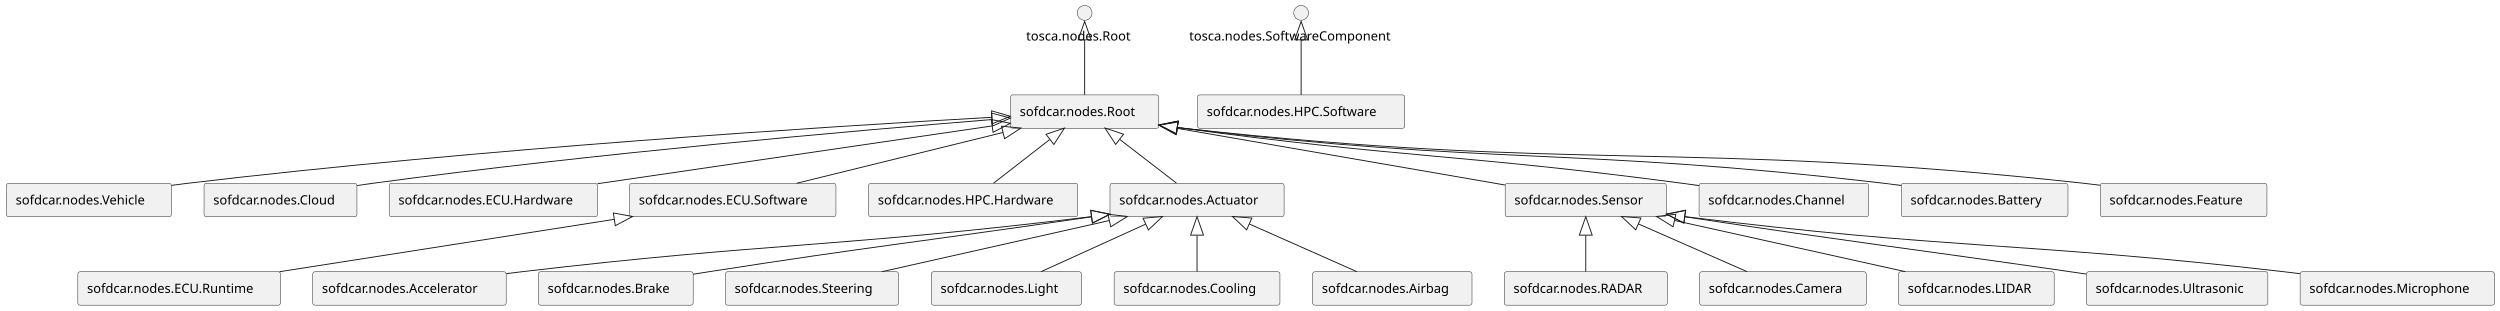
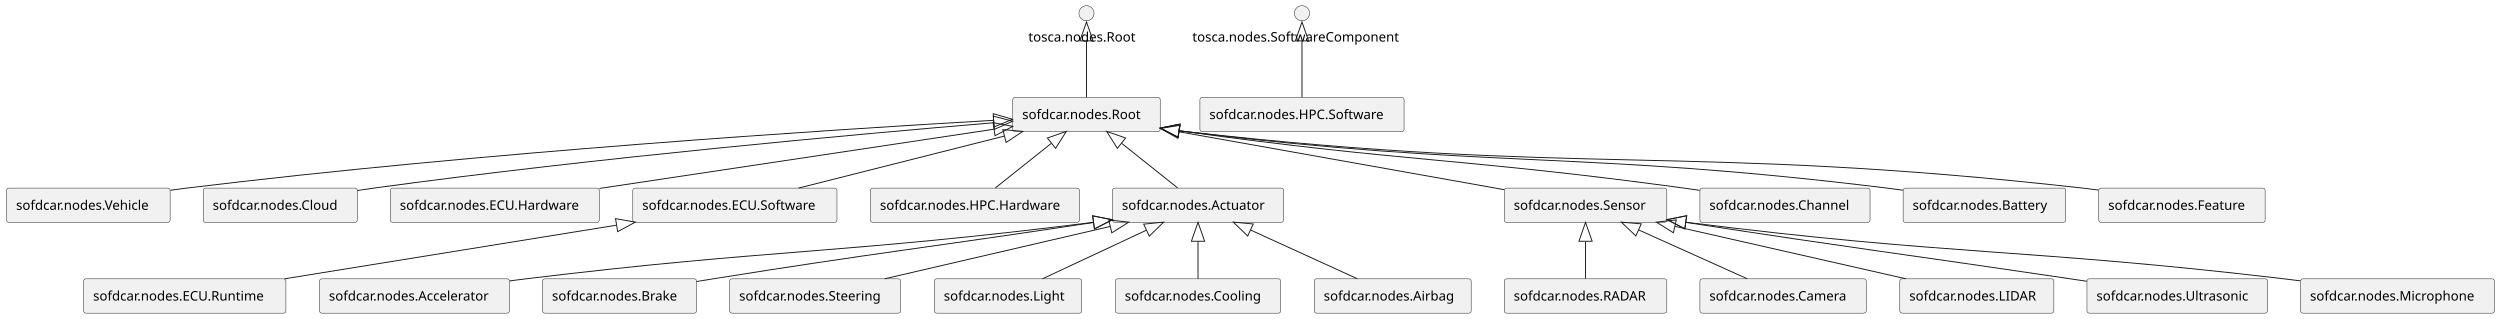
- <svg xmlns="http://www.w3.org/2000/svg" contentStyleType="text/css" height="337px" preserveAspectRatio="none" style="width:2714px;height:337px;background:#FFFFFF;" version="1.1" viewBox="0 0 2714 337" width="2714px" zoomAndPan="magnify">
+ <svg xmlns="http://www.w3.org/2000/svg" contentStyleType="text/css" height="337px" preserveAspectRatio="none" style="width:2645px;height:337px;background:#FFFFFF;" version="1.1" viewBox="0 0 2645 337" width="2645px" zoomAndPan="magnify">
  <defs />
  <g>
    <g id="elem_sofdcar.nodes.Root">
-       <rect fill="#F1F1F1" height="36.297" rx="2.5" ry="2.5" style="stroke:#181818;stroke-width:0.5;" width="161" x="1097" y="103" />
-       <text fill="#000000" font-family="sans-serif" font-size="14" lengthAdjust="spacing" textLength="141" x="1107" y="125.995">sofdcar.nodes.Root</text>
+       <rect fill="#F1F1F1" height="36.297" rx="2.5" ry="2.5" style="stroke:#181818;stroke-width:0.5;" width="156" x="1071.5" y="103" />
+       <text fill="#000000" font-family="sans-serif" font-size="14" lengthAdjust="spacing" textLength="136" x="1081.5" y="125.995">sofdcar.nodes.Root</text>
    </g>
    <g id="elem_sofdcar.nodes.Vehicle">
-       <rect fill="#F1F1F1" height="36.297" rx="2.5" ry="2.5" style="stroke:#181818;stroke-width:0.5;" width="179" x="7" y="199" />
-       <text fill="#000000" font-family="sans-serif" font-size="14" lengthAdjust="spacing" textLength="159" x="17" y="221.995">sofdcar.nodes.Vehicle</text>
+       <rect fill="#F1F1F1" height="36.297" rx="2.5" ry="2.5" style="stroke:#181818;stroke-width:0.5;" width="173" x="7" y="199" />
+       <text fill="#000000" font-family="sans-serif" font-size="14" lengthAdjust="spacing" textLength="153" x="17" y="221.995">sofdcar.nodes.Vehicle</text>
    </g>
    <g id="elem_sofdcar.nodes.Cloud">
-       <rect fill="#F1F1F1" height="36.297" rx="2.5" ry="2.5" style="stroke:#181818;stroke-width:0.5;" width="166" x="221.5" y="199" />
-       <text fill="#000000" font-family="sans-serif" font-size="14" lengthAdjust="spacing" textLength="146" x="231.5" y="221.995">sofdcar.nodes.Cloud</text>
+       <rect fill="#F1F1F1" height="36.297" rx="2.5" ry="2.5" style="stroke:#181818;stroke-width:0.5;" width="163" x="215" y="199" />
+       <text fill="#000000" font-family="sans-serif" font-size="14" lengthAdjust="spacing" textLength="143" x="225" y="221.995">sofdcar.nodes.Cloud</text>
    </g>
    <g id="elem_sofdcar.nodes.ECU.Hardware">
-       <rect fill="#F1F1F1" height="36.297" rx="2.5" ry="2.5" style="stroke:#181818;stroke-width:0.5;" width="226" x="422.5" y="199" />
-       <text fill="#000000" font-family="sans-serif" font-size="14" lengthAdjust="spacing" textLength="206" x="432.5" y="221.995">sofdcar.nodes.ECU.Hardware</text>
+       <rect fill="#F1F1F1" height="36.297" rx="2.5" ry="2.5" style="stroke:#181818;stroke-width:0.5;" width="221" x="413" y="199" />
+       <text fill="#000000" font-family="sans-serif" font-size="14" lengthAdjust="spacing" textLength="201" x="423" y="221.995">sofdcar.nodes.ECU.Hardware</text>
    </g>
    <g id="elem_sofdcar.nodes.ECU.Software">
-       <rect fill="#F1F1F1" height="36.297" rx="2.5" ry="2.5" style="stroke:#181818;stroke-width:0.5;" width="224" x="683.5" y="199" />
-       <text fill="#000000" font-family="sans-serif" font-size="14" lengthAdjust="spacing" textLength="204" x="693.5" y="221.995">sofdcar.nodes.ECU.Software</text>
+       <rect fill="#F1F1F1" height="36.297" rx="2.5" ry="2.5" style="stroke:#181818;stroke-width:0.5;" width="216" x="669.5" y="199" />
+       <text fill="#000000" font-family="sans-serif" font-size="14" lengthAdjust="spacing" textLength="196" x="679.5" y="221.995">sofdcar.nodes.ECU.Software</text>
    </g>
    <g id="elem_sofdcar.nodes.ECU.Runtime">
-       <rect fill="#F1F1F1" height="36.297" rx="2.5" ry="2.5" style="stroke:#181818;stroke-width:0.5;" width="220" x="84.5" y="295" />
-       <text fill="#000000" font-family="sans-serif" font-size="14" lengthAdjust="spacing" textLength="200" x="94.5" y="317.995">sofdcar.nodes.ECU.Runtime</text>
+       <rect fill="#F1F1F1" height="36.297" rx="2.5" ry="2.5" style="stroke:#181818;stroke-width:0.5;" width="214" x="88.5" y="295" />
+       <text fill="#000000" font-family="sans-serif" font-size="14" lengthAdjust="spacing" textLength="194" x="98.5" y="317.995">sofdcar.nodes.ECU.Runtime</text>
    </g>
    <g id="elem_sofdcar.nodes.HPC.Software">
-       <rect fill="#F1F1F1" height="36.297" rx="2.5" ry="2.5" style="stroke:#181818;stroke-width:0.5;" width="225" x="1300" y="103" />
-       <text fill="#000000" font-family="sans-serif" font-size="14" lengthAdjust="spacing" textLength="205" x="1310" y="125.995">sofdcar.nodes.HPC.Software</text>
+       <rect fill="#F1F1F1" height="36.297" rx="2.5" ry="2.5" style="stroke:#181818;stroke-width:0.5;" width="216" x="1269.5" y="103" />
+       <text fill="#000000" font-family="sans-serif" font-size="14" lengthAdjust="spacing" textLength="196" x="1279.5" y="125.995">sofdcar.nodes.HPC.Software</text>
    </g>
    <g id="elem_sofdcar.nodes.HPC.Hardware">
-       <rect fill="#F1F1F1" height="36.297" rx="2.5" ry="2.5" style="stroke:#181818;stroke-width:0.5;" width="227" x="943" y="199" />
-       <text fill="#000000" font-family="sans-serif" font-size="14" lengthAdjust="spacing" textLength="207" x="953" y="221.995">sofdcar.nodes.HPC.Hardware</text>
+       <rect fill="#F1F1F1" height="36.297" rx="2.5" ry="2.5" style="stroke:#181818;stroke-width:0.5;" width="221" x="921" y="199" />
+       <text fill="#000000" font-family="sans-serif" font-size="14" lengthAdjust="spacing" textLength="201" x="931" y="221.995">sofdcar.nodes.HPC.Hardware</text>
    </g>
    <g id="elem_sofdcar.nodes.Actuator">
-       <rect fill="#F1F1F1" height="36.297" rx="2.5" ry="2.5" style="stroke:#181818;stroke-width:0.5;" width="189" x="1205" y="199" />
-       <text fill="#000000" font-family="sans-serif" font-size="14" lengthAdjust="spacing" textLength="169" x="1215" y="221.995">sofdcar.nodes.Actuator</text>
+       <rect fill="#F1F1F1" height="36.297" rx="2.5" ry="2.5" style="stroke:#181818;stroke-width:0.5;" width="181" x="1177" y="199" />
+       <text fill="#000000" font-family="sans-serif" font-size="14" lengthAdjust="spacing" textLength="161" x="1187" y="221.995">sofdcar.nodes.Actuator</text>
    </g>
    <g id="elem_sofdcar.nodes.Accelerator">
-       <rect fill="#F1F1F1" height="36.297" rx="2.5" ry="2.5" style="stroke:#181818;stroke-width:0.5;" width="210" x="339.5" y="295" />
-       <text fill="#000000" font-family="sans-serif" font-size="14" lengthAdjust="spacing" textLength="190" x="349.5" y="317.995">sofdcar.nodes.Accelerator</text>
+       <rect fill="#F1F1F1" height="36.297" rx="2.5" ry="2.5" style="stroke:#181818;stroke-width:0.5;" width="201" x="338" y="295" />
+       <text fill="#000000" font-family="sans-serif" font-size="14" lengthAdjust="spacing" textLength="181" x="348" y="317.995">sofdcar.nodes.Accelerator</text>
    </g>
    <g id="elem_sofdcar.nodes.Brake">
-       <rect fill="#F1F1F1" height="36.297" rx="2.5" ry="2.5" style="stroke:#181818;stroke-width:0.5;" width="168" x="584.5" y="295" />
-       <text fill="#000000" font-family="sans-serif" font-size="14" lengthAdjust="spacing" textLength="148" x="594.5" y="317.995">sofdcar.nodes.Brake</text>
+       <rect fill="#F1F1F1" height="36.297" rx="2.5" ry="2.5" style="stroke:#181818;stroke-width:0.5;" width="163" x="574" y="295" />
+       <text fill="#000000" font-family="sans-serif" font-size="14" lengthAdjust="spacing" textLength="143" x="584" y="317.995">sofdcar.nodes.Brake</text>
    </g>
    <g id="elem_sofdcar.nodes.Steering">
-       <rect fill="#F1F1F1" height="36.297" rx="2.5" ry="2.5" style="stroke:#181818;stroke-width:0.5;" width="188" x="787.5" y="295" />
-       <text fill="#000000" font-family="sans-serif" font-size="14" lengthAdjust="spacing" textLength="168" x="797.5" y="317.995">sofdcar.nodes.Steering</text>
+       <rect fill="#F1F1F1" height="36.297" rx="2.5" ry="2.5" style="stroke:#181818;stroke-width:0.5;" width="181" x="772" y="295" />
+       <text fill="#000000" font-family="sans-serif" font-size="14" lengthAdjust="spacing" textLength="161" x="782" y="317.995">sofdcar.nodes.Steering</text>
    </g>
    <g id="elem_sofdcar.nodes.Light">
-       <rect fill="#F1F1F1" height="36.297" rx="2.5" ry="2.5" style="stroke:#181818;stroke-width:0.5;" width="163" x="1011" y="295" />
-       <text fill="#000000" font-family="sans-serif" font-size="14" lengthAdjust="spacing" textLength="143" x="1021" y="317.995">sofdcar.nodes.Light</text>
+       <rect fill="#F1F1F1" height="36.297" rx="2.5" ry="2.5" style="stroke:#181818;stroke-width:0.5;" width="156" x="988.5" y="295" />
+       <text fill="#000000" font-family="sans-serif" font-size="14" lengthAdjust="spacing" textLength="136" x="998.5" y="317.995">sofdcar.nodes.Light</text>
    </g>
    <g id="elem_sofdcar.nodes.Cooling">
-       <rect fill="#F1F1F1" height="36.297" rx="2.5" ry="2.5" style="stroke:#181818;stroke-width:0.5;" width="180" x="1209.5" y="295" />
-       <text fill="#000000" font-family="sans-serif" font-size="14" lengthAdjust="spacing" textLength="160" x="1219.5" y="317.995">sofdcar.nodes.Cooling</text>
+       <rect fill="#F1F1F1" height="36.297" rx="2.5" ry="2.5" style="stroke:#181818;stroke-width:0.5;" width="175" x="1180" y="295" />
+       <text fill="#000000" font-family="sans-serif" font-size="14" lengthAdjust="spacing" textLength="155" x="1190" y="317.995">sofdcar.nodes.Cooling</text>
    </g>
    <g id="elem_sofdcar.nodes.Airbag">
-       <rect fill="#F1F1F1" height="36.297" rx="2.5" ry="2.5" style="stroke:#181818;stroke-width:0.5;" width="173" x="1425" y="295" />
-       <text fill="#000000" font-family="sans-serif" font-size="14" lengthAdjust="spacing" textLength="153" x="1435" y="317.995">sofdcar.nodes.Airbag</text>
+       <rect fill="#F1F1F1" height="36.297" rx="2.5" ry="2.5" style="stroke:#181818;stroke-width:0.5;" width="166" x="1390.5" y="295" />
+       <text fill="#000000" font-family="sans-serif" font-size="14" lengthAdjust="spacing" textLength="146" x="1400.5" y="317.995">sofdcar.nodes.Airbag</text>
    </g>
    <g id="elem_sofdcar.nodes.Sensor">
-       <rect fill="#F1F1F1" height="36.297" rx="2.5" ry="2.5" style="stroke:#181818;stroke-width:0.5;" width="175" x="1634" y="199" />
-       <text fill="#000000" font-family="sans-serif" font-size="14" lengthAdjust="spacing" textLength="155" x="1644" y="221.995">sofdcar.nodes.Sensor</text>
+       <rect fill="#F1F1F1" height="36.297" rx="2.5" ry="2.5" style="stroke:#181818;stroke-width:0.5;" width="172" x="1591.5" y="199" />
+       <text fill="#000000" font-family="sans-serif" font-size="14" lengthAdjust="spacing" textLength="152" x="1601.5" y="221.995">sofdcar.nodes.Sensor</text>
    </g>
    <g id="elem_sofdcar.nodes.RADAR">
-       <rect fill="#F1F1F1" height="36.297" rx="2.5" ry="2.5" style="stroke:#181818;stroke-width:0.5;" width="177" x="1633" y="295" />
-       <text fill="#000000" font-family="sans-serif" font-size="14" lengthAdjust="spacing" textLength="157" x="1643" y="317.995">sofdcar.nodes.RADAR</text>
+       <rect fill="#F1F1F1" height="36.297" rx="2.5" ry="2.5" style="stroke:#181818;stroke-width:0.5;" width="172" x="1591.5" y="295" />
+       <text fill="#000000" font-family="sans-serif" font-size="14" lengthAdjust="spacing" textLength="152" x="1601.5" y="317.995">sofdcar.nodes.RADAR</text>
    </g>
    <g id="elem_sofdcar.nodes.Camera">
-       <rect fill="#F1F1F1" height="36.297" rx="2.5" ry="2.5" style="stroke:#181818;stroke-width:0.5;" width="181" x="1845" y="295" />
-       <text fill="#000000" font-family="sans-serif" font-size="14" lengthAdjust="spacing" textLength="161" x="1855" y="317.995">sofdcar.nodes.Camera</text>
+       <rect fill="#F1F1F1" height="36.297" rx="2.5" ry="2.5" style="stroke:#181818;stroke-width:0.5;" width="176" x="1798.5" y="295" />
+       <text fill="#000000" font-family="sans-serif" font-size="14" lengthAdjust="spacing" textLength="156" x="1808.5" y="317.995">sofdcar.nodes.Camera</text>
    </g>
    <g id="elem_sofdcar.nodes.LIDAR">
-       <rect fill="#F1F1F1" height="36.297" rx="2.5" ry="2.5" style="stroke:#181818;stroke-width:0.5;" width="169" x="2061" y="295" />
-       <text fill="#000000" font-family="sans-serif" font-size="14" lengthAdjust="spacing" textLength="149" x="2071" y="317.995">sofdcar.nodes.LIDAR</text>
+       <rect fill="#F1F1F1" height="36.297" rx="2.5" ry="2.5" style="stroke:#181818;stroke-width:0.5;" width="163" x="2010" y="295" />
+       <text fill="#000000" font-family="sans-serif" font-size="14" lengthAdjust="spacing" textLength="143" x="2020" y="317.995">sofdcar.nodes.LIDAR</text>
    </g>
    <g id="elem_sofdcar.nodes.Ultrasonic">
-       <rect fill="#F1F1F1" height="36.297" rx="2.5" ry="2.5" style="stroke:#181818;stroke-width:0.5;" width="197" x="2265" y="295" />
-       <text fill="#000000" font-family="sans-serif" font-size="14" lengthAdjust="spacing" textLength="177" x="2275" y="317.995">sofdcar.nodes.Ultrasonic</text>
+       <rect fill="#F1F1F1" height="36.297" rx="2.5" ry="2.5" style="stroke:#181818;stroke-width:0.5;" width="191" x="2208" y="295" />
+       <text fill="#000000" font-family="sans-serif" font-size="14" lengthAdjust="spacing" textLength="171" x="2218" y="317.995">sofdcar.nodes.Ultrasonic</text>
    </g>
    <g id="elem_sofdcar.nodes.Microphone">
-       <rect fill="#F1F1F1" height="36.297" rx="2.5" ry="2.5" style="stroke:#181818;stroke-width:0.5;" width="211" x="2497" y="295" />
-       <text fill="#000000" font-family="sans-serif" font-size="14" lengthAdjust="spacing" textLength="191" x="2507" y="317.995">sofdcar.nodes.Microphone</text>
+       <rect fill="#F1F1F1" height="36.297" rx="2.5" ry="2.5" style="stroke:#181818;stroke-width:0.5;" width="205" x="2434" y="295" />
+       <text fill="#000000" font-family="sans-serif" font-size="14" lengthAdjust="spacing" textLength="185" x="2444" y="317.995">sofdcar.nodes.Microphone</text>
    </g>
    <g id="elem_sofdcar.nodes.Channel">
-       <rect fill="#F1F1F1" height="36.297" rx="2.5" ry="2.5" style="stroke:#181818;stroke-width:0.5;" width="184" x="1844.5" y="199" />
-       <text fill="#000000" font-family="sans-serif" font-size="14" lengthAdjust="spacing" textLength="164" x="1854.5" y="221.995">sofdcar.nodes.Channel</text>
+       <rect fill="#F1F1F1" height="36.297" rx="2.5" ry="2.5" style="stroke:#181818;stroke-width:0.5;" width="180" x="1798.5" y="199" />
+       <text fill="#000000" font-family="sans-serif" font-size="14" lengthAdjust="spacing" textLength="160" x="1808.5" y="221.995">sofdcar.nodes.Channel</text>
    </g>
    <g id="elem_sofdcar.nodes.Battery">
-       <rect fill="#F1F1F1" height="36.297" rx="2.5" ry="2.5" style="stroke:#181818;stroke-width:0.5;" width="181" x="2064" y="199" />
-       <text fill="#000000" font-family="sans-serif" font-size="14" lengthAdjust="spacing" textLength="161" x="2074" y="221.995">sofdcar.nodes.Battery</text>
+       <rect fill="#F1F1F1" height="36.297" rx="2.5" ry="2.5" style="stroke:#181818;stroke-width:0.5;" width="172" x="2013.5" y="199" />
+       <text fill="#000000" font-family="sans-serif" font-size="14" lengthAdjust="spacing" textLength="152" x="2023.5" y="221.995">sofdcar.nodes.Battery</text>
    </g>
    <g id="elem_sofdcar.nodes.Feature">
-       <rect fill="#F1F1F1" height="36.297" rx="2.5" ry="2.5" style="stroke:#181818;stroke-width:0.5;" width="181" x="2280" y="199" />
-       <text fill="#000000" font-family="sans-serif" font-size="14" lengthAdjust="spacing" textLength="161" x="2290" y="221.995">sofdcar.nodes.Feature</text>
+       <rect fill="#F1F1F1" height="36.297" rx="2.5" ry="2.5" style="stroke:#181818;stroke-width:0.5;" width="176" x="2220.5" y="199" />
+       <text fill="#000000" font-family="sans-serif" font-size="14" lengthAdjust="spacing" textLength="156" x="2230.5" y="221.995">sofdcar.nodes.Feature</text>
    </g>
    <g id="elem_tosca.nodes.Root">
-       <ellipse cx="1177.5" cy="14" fill="#F1F1F1" rx="8" ry="8" style="stroke:#181818;stroke-width:0.5;" />
-       <text fill="#000000" font-family="sans-serif" font-size="14" lengthAdjust="spacing" textLength="127" x="1114" y="43.995">tosca.nodes.Root</text>
+       <ellipse cx="1149.5" cy="14" fill="#F1F1F1" rx="8" ry="8" style="stroke:#181818;stroke-width:0.5;" />
+       <text fill="#000000" font-family="sans-serif" font-size="14" lengthAdjust="spacing" textLength="123" x="1088" y="43.995">tosca.nodes.Root</text>
    </g>
    <g id="elem_tosca.nodes.SoftwareComponent">
-       <ellipse cx="1412.5" cy="14" fill="#F1F1F1" rx="8" ry="8" style="stroke:#181818;stroke-width:0.5;" />
-       <text fill="#000000" font-family="sans-serif" font-size="14" lengthAdjust="spacing" textLength="243" x="1291" y="43.995">tosca.nodes.SoftwareComponent</text>
+       <ellipse cx="1377.5" cy="14" fill="#F1F1F1" rx="8" ry="8" style="stroke:#181818;stroke-width:0.5;" />
+       <text fill="#000000" font-family="sans-serif" font-size="14" lengthAdjust="spacing" textLength="232" x="1261.5" y="43.995">tosca.nodes.SoftwareComponent</text>
    </g>
    <g id="link_tosca.nodes.Root_sofdcar.nodes.Root">
-       <path d="M1177.5,43.423 C1177.5,62.445 1177.5,86.849 1177.5,102.933 " fill="none" id="tosca.nodes.Root-backto-sofdcar.nodes.Root" style="stroke:#181818;stroke-width:1.0;" />
-       <polygon fill="none" points="1170.5,43.239,1177.5,23.239,1184.5,43.239,1170.5,43.239" style="stroke:#181818;stroke-width:1.0;" />
+       <path d="M1149.5,43.42 C1149.5,62.44 1149.5,86.85 1149.5,102.93 " fill="none" id="tosca.nodes.Root-backto-sofdcar.nodes.Root" style="stroke:#181818;stroke-width:1.0;" />
+       <polygon fill="none" points="1142.5,43.24,1149.5,23.24,1156.5,43.24,1142.5,43.24" style="stroke:#181818;stroke-width:1.0;" />
    </g>
    <g id="link_sofdcar.nodes.Root_sofdcar.nodes.Vehicle">
-       <path d="M1076.72,127.346 C899.643,137.325 521.273,161.255 203.5,199 C197.803,199.677 191.945,200.433 186.045,201.242 " fill="none" id="sofdcar.nodes.Root-backto-sofdcar.nodes.Vehicle" style="stroke:#181818;stroke-width:1.0;" />
-       <polygon fill="none" points="1076.44,120.351,1096.8,126.226,1077.22,134.33,1076.44,120.351" style="stroke:#181818;stroke-width:1.0;" />
+       <path d="M1051.12,127.31 C878.07,137.24 508.1,161.12 197.5,199 C191.87,199.69 186.08,200.46 180.25,201.28 " fill="none" id="sofdcar.nodes.Root-backto-sofdcar.nodes.Vehicle" style="stroke:#181818;stroke-width:1.0;" />
+       <polygon fill="none" points="1050.86,120.32,1071.23,126.17,1051.66,134.29,1050.86,120.32" style="stroke:#181818;stroke-width:1.0;" />
    </g>
    <g id="link_sofdcar.nodes.Root_sofdcar.nodes.Cloud">
-       <path d="M1076.51,129.819 C928.651,141.774 644.725,166.656 404.5,199 C399.002,199.74 393.344,200.556 387.647,201.417 " fill="none" id="sofdcar.nodes.Root-backto-sofdcar.nodes.Cloud" style="stroke:#181818;stroke-width:1.0;" />
-       <polygon fill="none" points="1076.39,122.806,1096.88,128.184,1077.51,136.761,1076.39,122.806" style="stroke:#181818;stroke-width:1.0;" />
+       <path d="M1051.12,129.89 C906.93,141.94 629.88,166.95 395.5,199 C389.8,199.78 383.92,200.64 378.01,201.55 " fill="none" id="sofdcar.nodes.Root-backto-sofdcar.nodes.Cloud" style="stroke:#181818;stroke-width:1.0;" />
+       <polygon fill="none" points="1050.9,122.88,1071.41,128.2,1052.06,136.83,1050.9,122.88" style="stroke:#181818;stroke-width:1.0;" />
    </g>
    <g id="link_sofdcar.nodes.Root_sofdcar.nodes.ECU.Hardware">
-       <path d="M1076.75,136.752 C960.554,153.765 770.017,181.663 648.776,199.414 " fill="none" id="sofdcar.nodes.Root-backto-sofdcar.nodes.ECU.Hardware" style="stroke:#181818;stroke-width:1.0;" />
-       <polygon fill="none" points="1076.04,129.781,1096.84,133.81,1078.07,143.634,1076.04,129.781" style="stroke:#181818;stroke-width:1.0;" />
+       <path d="M1051.57,136.71 C938.38,153.7 752.54,181.61 634.2,199.38 " fill="none" id="sofdcar.nodes.Root-backto-sofdcar.nodes.ECU.Hardware" style="stroke:#181818;stroke-width:1.0;" />
+       <polygon fill="none" points="1050.66,129.76,1071.48,133.72,1052.74,143.61,1050.66,129.76" style="stroke:#181818;stroke-width:1.0;" />
    </g>
    <g id="link_sofdcar.nodes.Root_sofdcar.nodes.ECU.Software">
-       <path d="M1088.89,143.804 C1020.65,160.596 927.664,183.478 864.807,198.945 " fill="none" id="sofdcar.nodes.Root-backto-sofdcar.nodes.ECU.Software" style="stroke:#181818;stroke-width:1.0;" />
-       <polygon fill="none" points="1087.23,137.004,1108.32,139.023,1090.57,150.599,1087.23,137.004" style="stroke:#181818;stroke-width:1.0;" />
+       <path d="M1062.35,144.02 C995.98,160.79 905.94,183.54 844.99,198.95 " fill="none" id="sofdcar.nodes.Root-backto-sofdcar.nodes.ECU.Software" style="stroke:#181818;stroke-width:1.0;" />
+       <polygon fill="none" points="1061.03,137.14,1082.13,139.02,1064.46,150.71,1061.03,137.14" style="stroke:#181818;stroke-width:1.0;" />
    </g>
    <g id="link_sofdcar.nodes.ECU.Software_sofdcar.nodes.ECU.Runtime">
-       <path d="M666.657,238.152 C558.415,255.082 405.465,279.004 303.287,294.985 " fill="none" id="sofdcar.nodes.ECU.Software-backto-sofdcar.nodes.ECU.Runtime" style="stroke:#181818;stroke-width:1.0;" />
-       <polygon fill="none" points="665.822,231.197,686.663,235.023,667.985,245.029,665.822,231.197" style="stroke:#181818;stroke-width:1.0;" />
+       <path d="M652.09,238.25 C547.4,255.16 399.84,279 301.09,294.95 " fill="none" id="sofdcar.nodes.ECU.Software-backto-sofdcar.nodes.ECU.Runtime" style="stroke:#181818;stroke-width:1.0;" />
+       <polygon fill="none" points="651.24,231.3,672.1,235.02,653.48,245.12,651.24,231.3" style="stroke:#181818;stroke-width:1.0;" />
    </g>
    <g id="link_tosca.nodes.SoftwareComponent_sofdcar.nodes.HPC.Software">
-       <path d="M1412.5,43.423 C1412.5,62.445 1412.5,86.849 1412.5,102.933 " fill="none" id="tosca.nodes.SoftwareComponent-backto-sofdcar.nodes.HPC.Software" style="stroke:#181818;stroke-width:1.0;" />
-       <polygon fill="none" points="1405.5,43.239,1412.5,23.239,1419.5,43.239,1405.5,43.239" style="stroke:#181818;stroke-width:1.0;" />
+       <path d="M1377.5,43.42 C1377.5,62.44 1377.5,86.85 1377.5,102.93 " fill="none" id="tosca.nodes.SoftwareComponent-backto-sofdcar.nodes.HPC.Software" style="stroke:#181818;stroke-width:1.0;" />
+       <polygon fill="none" points="1370.5,43.24,1377.5,23.24,1384.5,43.24,1370.5,43.24" style="stroke:#181818;stroke-width:1.0;" />
    </g>
    <g id="link_sofdcar.nodes.Root_sofdcar.nodes.HPC.Hardware">
-       <path d="M1139.58,151.46 C1119.55,167.02 1095.67,185.574 1078.66,198.786 " fill="none" id="sofdcar.nodes.Root-backto-sofdcar.nodes.HPC.Hardware" style="stroke:#181818;stroke-width:1.0;" />
-       <polygon fill="none" points="1135.5,145.765,1155.59,139.023,1144.09,156.82,1135.5,145.765" style="stroke:#181818;stroke-width:1.0;" />
+       <path d="M1112.22,151.7 C1092.75,167.21 1069.61,185.64 1053.11,198.79 " fill="none" id="sofdcar.nodes.Root-backto-sofdcar.nodes.HPC.Hardware" style="stroke:#181818;stroke-width:1.0;" />
+       <polygon fill="none" points="1108.13,146.01,1128.13,139.02,1116.85,156.96,1108.13,146.01" style="stroke:#181818;stroke-width:1.0;" />
    </g>
    <g id="link_sofdcar.nodes.Root_sofdcar.nodes.Actuator">
-       <path d="M1215.74,151.46 C1235.93,167.02 1260.01,185.574 1277.16,198.786 " fill="none" id="sofdcar.nodes.Root-backto-sofdcar.nodes.Actuator" style="stroke:#181818;stroke-width:1.0;" />
-       <polygon fill="none" points="1211.16,156.774,1199.59,139.023,1219.71,145.684,1211.16,156.774" style="stroke:#181818;stroke-width:1.0;" />
+       <path d="M1186.78,151.7 C1206.25,167.21 1229.39,185.64 1245.89,198.79 " fill="none" id="sofdcar.nodes.Root-backto-sofdcar.nodes.Actuator" style="stroke:#181818;stroke-width:1.0;" />
+       <polygon fill="none" points="1182.15,156.96,1170.87,139.02,1190.87,146.01,1182.15,156.96" style="stroke:#181818;stroke-width:1.0;" />
    </g>
    <g id="link_sofdcar.nodes.Actuator_sofdcar.nodes.Accelerator">
-       <path d="M1184.63,235.228 C908.911,268.863 835.423,263.286 566.5,295 C560.978,295.651 555.319,296.346 549.609,297.067 " fill="none" id="sofdcar.nodes.Actuator-backto-sofdcar.nodes.Accelerator" style="stroke:#181818;stroke-width:1.0;" />
-       <polygon fill="none" points="1184.13,228.237,1204.84,232.738,1185.84,242.132,1184.13,228.237" style="stroke:#181818;stroke-width:1.0;" />
+       <path d="M1156.76,235.21 C888.98,268.98 817.45,263.24 556.5,295 C550.85,295.69 545.05,296.42 539.2,297.19 " fill="none" id="sofdcar.nodes.Actuator-backto-sofdcar.nodes.Accelerator" style="stroke:#181818;stroke-width:1.0;" />
+       <polygon fill="none" points="1156.08,228.24,1176.81,232.66,1157.85,242.13,1156.08,228.24" style="stroke:#181818;stroke-width:1.0;" />
    </g>
    <g id="link_sofdcar.nodes.Actuator_sofdcar.nodes.Brake">
-       <path d="M1184.8,235.373 C998.514,262.692 948.694,267.063 769.5,295 C763.966,295.863 758.264,296.771 752.52,297.7 " fill="none" id="sofdcar.nodes.Actuator-backto-sofdcar.nodes.Brake" style="stroke:#181818;stroke-width:1.0;" />
-       <polygon fill="none" points="1183.99,228.417,1204.8,232.43,1186.03,242.268,1183.99,228.417" style="stroke:#181818;stroke-width:1.0;" />
+       <path d="M1156.79,235.39 C976.31,262.77 927.95,267.26 754.5,295 C748.82,295.91 742.95,296.87 737.05,297.84 " fill="none" id="sofdcar.nodes.Actuator-backto-sofdcar.nodes.Brake" style="stroke:#181818;stroke-width:1.0;" />
+       <polygon fill="none" points="1155.94,228.44,1176.76,232.34,1158.04,242.28,1155.94,228.44" style="stroke:#181818;stroke-width:1.0;" />
    </g>
    <g id="link_sofdcar.nodes.Actuator_sofdcar.nodes.Steering">
-       <path d="M1203.98,239.481 C1129.18,256.301 1026.56,279.378 957.339,294.945 " fill="none" id="sofdcar.nodes.Actuator-backto-sofdcar.nodes.Steering" style="stroke:#181818;stroke-width:1.0;" />
-       <polygon fill="none" points="1202.75,232.581,1223.8,235.023,1205.83,246.24,1202.75,232.581" style="stroke:#181818;stroke-width:1.0;" />
+       <path d="M1174.49,239.59 C1102.06,256.4 1002.91,279.41 935.98,294.95 " fill="none" id="sofdcar.nodes.Actuator-backto-sofdcar.nodes.Steering" style="stroke:#181818;stroke-width:1.0;" />
+       <polygon fill="none" points="1173.09,232.73,1194.16,235.02,1176.26,246.36,1173.09,232.73" style="stroke:#181818;stroke-width:1.0;" />
    </g>
    <g id="link_sofdcar.nodes.Actuator_sofdcar.nodes.Light">
-       <path d="M1243.69,243.345 C1207.66,259.703 1161.78,280.54 1130.06,294.945 " fill="none" id="sofdcar.nodes.Actuator-backto-sofdcar.nodes.Light" style="stroke:#181818;stroke-width:1.0;" />
-       <polygon fill="none" points="1240.91,236.919,1262.01,235.023,1246.7,249.666,1240.91,236.919" style="stroke:#181818;stroke-width:1.0;" />
+       <path d="M1212.82,243.57 C1177.92,259.9 1133.63,280.61 1102.97,294.95 " fill="none" id="sofdcar.nodes.Actuator-backto-sofdcar.nodes.Light" style="stroke:#181818;stroke-width:1.0;" />
+       <polygon fill="none" points="1210.02,237.15,1231.1,235.02,1215.95,249.84,1210.02,237.15" style="stroke:#181818;stroke-width:1.0;" />
    </g>
    <g id="link_sofdcar.nodes.Actuator_sofdcar.nodes.Cooling">
-       <path d="M1299.5,255.621 C1299.5,269.212 1299.5,283.895 1299.5,294.868 " fill="none" id="sofdcar.nodes.Actuator-backto-sofdcar.nodes.Cooling" style="stroke:#181818;stroke-width:1.0;" />
-       <polygon fill="none" points="1292.5,255.241,1299.5,235.241,1306.5,255.241,1292.5,255.241" style="stroke:#181818;stroke-width:1.0;" />
+       <path d="M1267.5,255.62 C1267.5,269.21 1267.5,283.89 1267.5,294.87 " fill="none" id="sofdcar.nodes.Actuator-backto-sofdcar.nodes.Cooling" style="stroke:#181818;stroke-width:1.0;" />
+       <polygon fill="none" points="1260.5,255.24,1267.5,235.24,1274.5,255.24,1260.5,255.24" style="stroke:#181818;stroke-width:1.0;" />
    </g>
    <g id="link_sofdcar.nodes.Actuator_sofdcar.nodes.Airbag">
-       <path d="M1356.41,243.232 C1393.34,259.607 1440.47,280.507 1473.04,294.945 " fill="none" id="sofdcar.nodes.Actuator-backto-sofdcar.nodes.Airbag" style="stroke:#181818;stroke-width:1.0;" />
-       <polygon fill="none" points="1353.34,249.529,1337.89,235.023,1359.01,236.73,1353.34,249.529" style="stroke:#181818;stroke-width:1.0;" />
+       <path d="M1323.04,243.35 C1358.89,259.7 1404.56,280.54 1436.12,294.95 " fill="none" id="sofdcar.nodes.Actuator-backto-sofdcar.nodes.Airbag" style="stroke:#181818;stroke-width:1.0;" />
+       <polygon fill="none" points="1320.09,249.69,1304.81,235.02,1325.91,236.96,1320.09,249.69" style="stroke:#181818;stroke-width:1.0;" />
    </g>
    <g id="link_sofdcar.nodes.Root_sofdcar.nodes.Sensor">
-       <path d="M1278.03,139.371 C1380.11,157.009 1536.58,184.047 1633.78,200.843 " fill="none" id="sofdcar.nodes.Root-backto-sofdcar.nodes.Sensor" style="stroke:#181818;stroke-width:1.0;" />
-       <polygon fill="none" points="1276.58,146.224,1258.06,135.921,1278.96,132.428,1276.58,146.224" style="stroke:#181818;stroke-width:1.0;" />
+       <path d="M1247.63,139.47 C1346.41,157.06 1497.24,183.91 1591.47,200.68 " fill="none" id="sofdcar.nodes.Root-backto-sofdcar.nodes.Sensor" style="stroke:#181818;stroke-width:1.0;" />
+       <polygon fill="none" points="1246.16,146.32,1227.69,135.92,1248.61,132.53,1246.16,146.32" style="stroke:#181818;stroke-width:1.0;" />
    </g>
    <g id="link_sofdcar.nodes.Sensor_sofdcar.nodes.RADAR">
-       <path d="M1721.5,255.621 C1721.5,269.212 1721.5,283.895 1721.5,294.868 " fill="none" id="sofdcar.nodes.Sensor-backto-sofdcar.nodes.RADAR" style="stroke:#181818;stroke-width:1.0;" />
-       <polygon fill="none" points="1714.5,255.241,1721.5,235.241,1728.5,255.241,1714.5,255.241" style="stroke:#181818;stroke-width:1.0;" />
+       <path d="M1677.5,255.62 C1677.5,269.21 1677.5,283.89 1677.5,294.87 " fill="none" id="sofdcar.nodes.Sensor-backto-sofdcar.nodes.RADAR" style="stroke:#181818;stroke-width:1.0;" />
+       <polygon fill="none" points="1670.5,255.24,1677.5,235.24,1684.5,255.24,1670.5,255.24" style="stroke:#181818;stroke-width:1.0;" />
    </g>
    <g id="link_sofdcar.nodes.Sensor_sofdcar.nodes.Camera">
-       <path d="M1778.69,243.119 C1816,259.511 1863.73,280.474 1896.67,294.945 " fill="none" id="sofdcar.nodes.Sensor-backto-sofdcar.nodes.Camera" style="stroke:#181818;stroke-width:1.0;" />
-       <polygon fill="none" points="1775.75,249.475,1760.25,235.023,1781.38,236.657,1775.75,249.475" style="stroke:#181818;stroke-width:1.0;" />
+       <path d="M1733.6,243.23 C1770.01,259.61 1816.48,280.51 1848.58,294.95 " fill="none" id="sofdcar.nodes.Sensor-backto-sofdcar.nodes.Camera" style="stroke:#181818;stroke-width:1.0;" />
+       <polygon fill="none" points="1730.72,249.61,1715.35,235.02,1736.46,236.84,1730.72,249.61" style="stroke:#181818;stroke-width:1.0;" />
    </g>
    <g id="link_sofdcar.nodes.Sensor_sofdcar.nodes.LIDAR">
-       <path d="M1817.91,239.373 C1893.82,256.202 1998.21,279.345 2068.57,294.945 " fill="none" id="sofdcar.nodes.Sensor-backto-sofdcar.nodes.LIDAR" style="stroke:#181818;stroke-width:1.0;" />
-       <polygon fill="none" points="1816.29,246.186,1798.28,235.023,1819.32,232.518,1816.29,246.186" style="stroke:#181818;stroke-width:1.0;" />
+       <path d="M1772.11,239.48 C1846.19,256.3 1947.83,279.38 2016.39,294.95 " fill="none" id="sofdcar.nodes.Sensor-backto-sofdcar.nodes.LIDAR" style="stroke:#181818;stroke-width:1.0;" />
+       <polygon fill="none" points="1770.43,246.28,1752.47,235.02,1773.53,232.62,1770.43,246.28" style="stroke:#181818;stroke-width:1.0;" />
    </g>
    <g id="link_sofdcar.nodes.Sensor_sofdcar.nodes.Ultrasonic">
-       <path d="M1828.97,235.33 C2016.63,263.763 2066.65,268.861 2247.5,295 C2253.14,295.815 2258.93,296.656 2264.78,297.506 " fill="none" id="sofdcar.nodes.Sensor-backto-sofdcar.nodes.Ultrasonic" style="stroke:#181818;stroke-width:1.0;" />
-       <polygon fill="none" points="1827.86,242.242,1809.14,232.316,1829.96,228.401,1827.86,242.242" style="stroke:#181818;stroke-width:1.0;" />
+       <path d="M1783.65,235.29 C1966.34,263.51 2014.98,268.92 2190.5,295 C2196.19,295.85 2202.04,296.72 2207.95,297.6 " fill="none" id="sofdcar.nodes.Sensor-backto-sofdcar.nodes.Ultrasonic" style="stroke:#181818;stroke-width:1.0;" />
+       <polygon fill="none" points="1782.44,242.19,1763.74,232.21,1784.58,228.35,1782.44,242.19" style="stroke:#181818;stroke-width:1.0;" />
    </g>
    <g id="link_sofdcar.nodes.Sensor_sofdcar.nodes.Microphone">
-       <path d="M1828.97,235.145 C2119,271.229 2196.32,262.439 2479.5,295 C2485.18,295.653 2490.99,296.352 2496.86,297.082 " fill="none" id="sofdcar.nodes.Sensor-backto-sofdcar.nodes.Microphone" style="stroke:#181818;stroke-width:1.0;" />
-       <polygon fill="none" points="1828.06,242.087,1809.09,232.644,1829.81,228.196,1828.06,242.087" style="stroke:#181818;stroke-width:1.0;" />
+       <path d="M1783.92,235.14 C2066.09,270.81 2141.44,262.54 2416.5,295 C2422.14,295.67 2427.93,296.38 2433.77,297.13 " fill="none" id="sofdcar.nodes.Sensor-backto-sofdcar.nodes.Microphone" style="stroke:#181818;stroke-width:1.0;" />
+       <polygon fill="none" points="1782.64,242.03,1763.69,232.55,1784.42,228.15,1782.64,242.03" style="stroke:#181818;stroke-width:1.0;" />
    </g>
    <g id="link_sofdcar.nodes.Root_sofdcar.nodes.Channel">
-       <path d="M1278.42,138.438 C1279.79,138.629 1281.15,138.816 1282.5,139 C1523.52,171.782 1585.36,167.084 1826.5,199 C1832.34,199.773 1838.35,200.604 1844.41,201.467 " fill="none" id="sofdcar.nodes.Root-backto-sofdcar.nodes.Channel" style="stroke:#181818;stroke-width:1.0;" />
-       <polygon fill="none" points="1277.05,145.312,1258.27,135.5,1279.07,131.459,1277.05,145.312" style="stroke:#181818;stroke-width:1.0;" />
+       <path d="M1247.54,138.3 C1249.2,138.54 1250.86,138.77 1252.5,139 C1486.86,171.61 1547.04,167.09 1781.5,199 C1787,199.75 1792.65,200.55 1798.35,201.38 " fill="none" id="sofdcar.nodes.Root-backto-sofdcar.nodes.Channel" style="stroke:#181818;stroke-width:1.0;" />
+       <polygon fill="none" points="1246.35,145.2,1227.61,135.32,1248.42,131.35,1246.35,145.2" style="stroke:#181818;stroke-width:1.0;" />
    </g>
    <g id="link_sofdcar.nodes.Root_sofdcar.nodes.Battery">
-       <path d="M1278.41,138.498 C1279.78,138.67 1281.14,138.837 1282.5,139 C1620.23,179.55 1707.65,159.429 2045.5,199 C2051.49,199.702 2057.66,200.488 2063.87,201.328 " fill="none" id="sofdcar.nodes.Root-backto-sofdcar.nodes.Battery" style="stroke:#181818;stroke-width:1.0;" />
-       <polygon fill="none" points="1277.11,145.386,1258.23,135.756,1278.99,131.513,1277.11,145.386" style="stroke:#181818;stroke-width:1.0;" />
+       <path d="M1247.53,138.37 C1249.2,138.59 1250.86,138.8 1252.5,139 C1581.77,179.38 1667.23,158.62 1996.5,199 C2001.99,199.67 2007.63,200.43 2013.31,201.23 " fill="none" id="sofdcar.nodes.Root-backto-sofdcar.nodes.Battery" style="stroke:#181818;stroke-width:1.0;" />
+       <polygon fill="none" points="1246.41,145.29,1227.57,135.59,1248.35,131.42,1246.41,145.29" style="stroke:#181818;stroke-width:1.0;" />
    </g>
    <g id="link_sofdcar.nodes.Root_sofdcar.nodes.Feature">
-       <path d="M1278.4,138.531 C1279.78,138.693 1281.14,138.849 1282.5,139 C1716.19,187.264 1828.7,151.687 2262.5,199 C2268.16,199.617 2273.98,200.324 2279.84,201.089 " fill="none" id="sofdcar.nodes.Root-backto-sofdcar.nodes.Feature" style="stroke:#181818;stroke-width:1.0;" />
-       <polygon fill="none" points="1277.14,145.426,1258.22,135.898,1278.96,131.544,1277.14,145.426" style="stroke:#181818;stroke-width:1.0;" />
+       <path d="M1247.52,138.41 C1249.19,138.62 1250.85,138.81 1252.5,139 C1673.29,186.88 1782.64,151.77 2203.5,199 C2209.01,199.62 2214.66,200.32 2220.36,201.09 " fill="none" id="sofdcar.nodes.Root-backto-sofdcar.nodes.Feature" style="stroke:#181818;stroke-width:1.0;" />
+       <polygon fill="none" points="1246.45,145.33,1227.56,135.73,1248.31,131.46,1246.45,145.33" style="stroke:#181818;stroke-width:1.0;" />
    </g>
  </g>
</svg>
